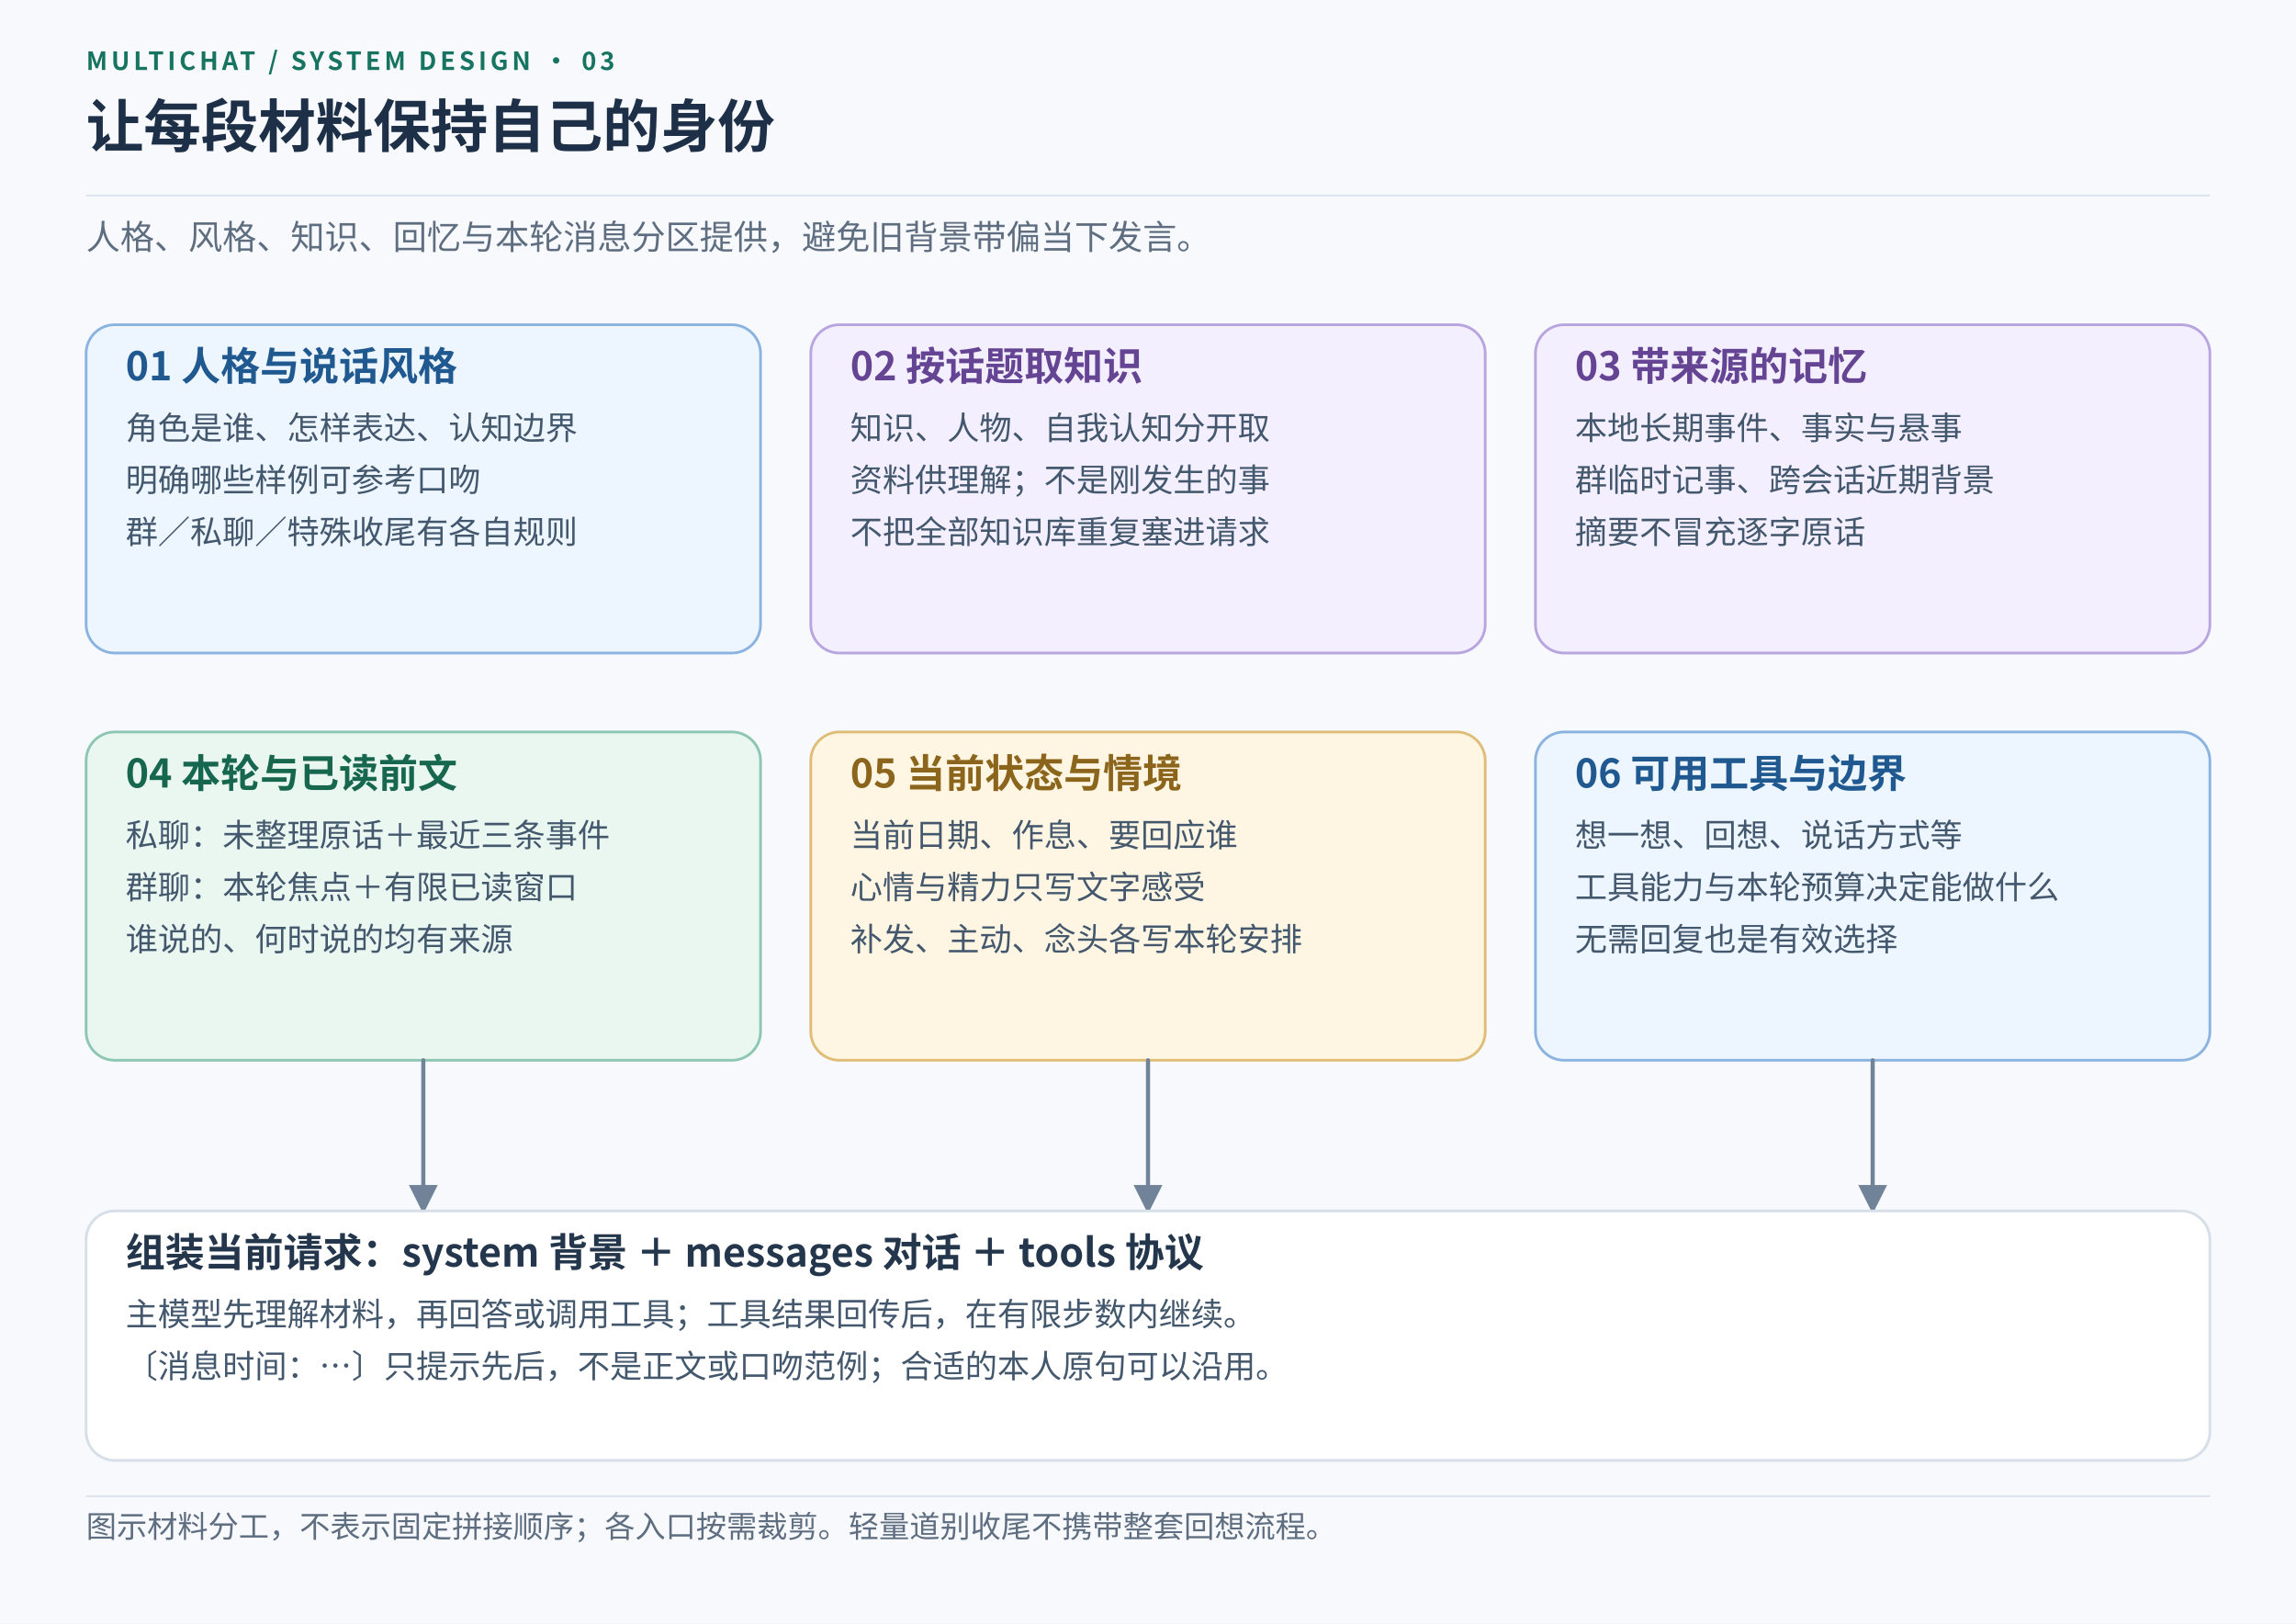
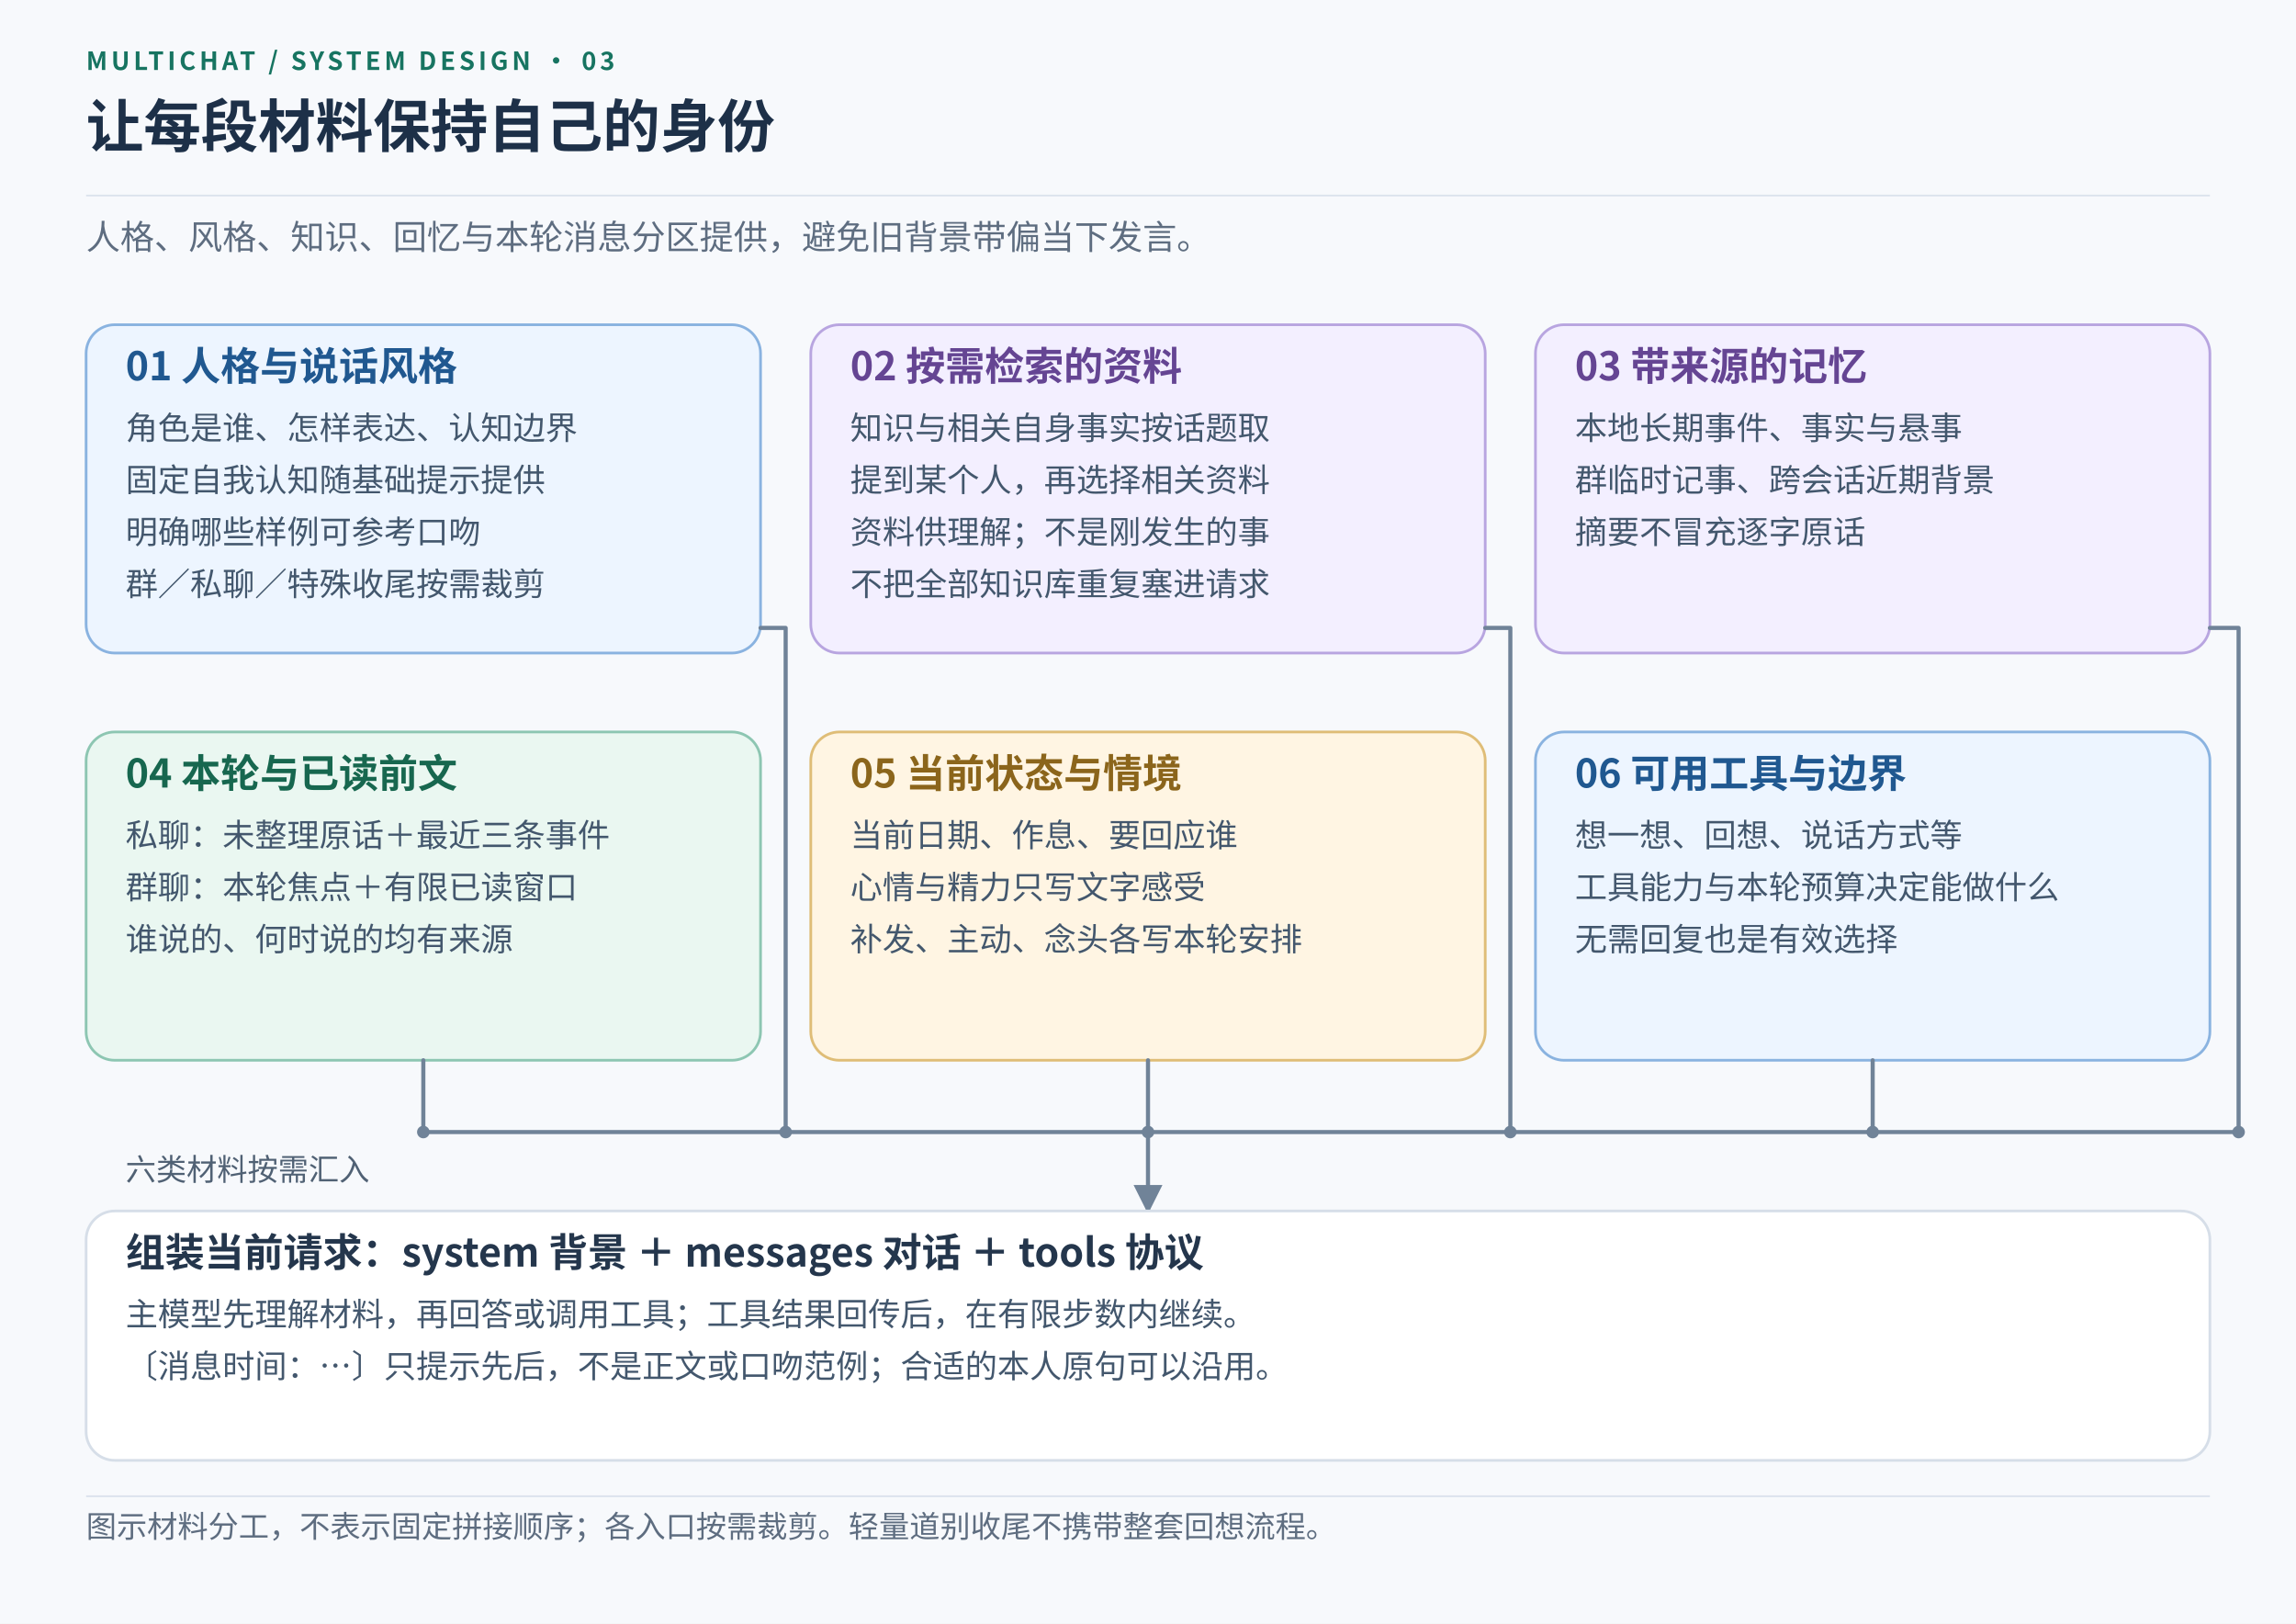
<svg xmlns="http://www.w3.org/2000/svg" width="1280" height="905" viewBox="0 0 1280 905" role="img" aria-labelledby="title desc">
  <defs>
    <marker id="arrow" viewBox="0 0 10 10" refX="9" refY="5" markerWidth="7" markerHeight="7" orient="auto-start-reverse">
      <path d="M 0 0 L 10 5 L 0 10 z" fill="#708398" />
    </marker>
  </defs>
-   <style>text {font-family: "Microsoft YaHei", "PingFang SC", "Noto Sans CJK SC", sans-serif;} .edge {fill:none;stroke:#708398;stroke-width:2.3;stroke-linecap:round;stroke-linejoin:round;marker-end:url(#arrow);} .soft {fill:#5e6d80;} .label {font-size:17px;fill:#506174;} </style>
+   <style>text {font-family: "Microsoft YaHei", "PingFang SC", "Noto Sans CJK SC", sans-serif;} .edge, .feed {fill:none;stroke:#708398;stroke-width:2.3;stroke-linecap:round;stroke-linejoin:round;} .edge {marker-end:url(#arrow);} .soft {fill:#5e6d80;} .label {font-size:17px;fill:#506174;} </style>
  <rect width="1280" height="905" fill="#f7f9fc" />
  <path d="M 48 109 H 1232" stroke="#dce3ed" />
  <text x="48" y="39" font-size="14" font-weight="700" fill="#177461" letter-spacing="2">MULTICHAT / SYSTEM DESIGN · 03</text>
  <text x="48" y="82" font-size="32" font-weight="700" fill="#1d3048">让每段材料保持自己的身份</text>
  <text x="48" y="139" font-size="19" fill="#5e6d80">人格、风格、知识、回忆与本轮消息分区提供，避免旧背景带偏当下发言。</text>
  <rect x="48" y="181" width="376" height="183" rx="16" fill="#edf5ff" stroke="#8ab3e0" stroke-width="1.5" />
  <text x="70" y="212" font-size="22" font-weight="700" fill="#205890">01 人格与说话风格</text>
  <text x="70" y="245" font-size="18" font-weight="400" fill="#43576d">角色是谁、怎样表达、认知边界</text>
-   <text x="70" y="274" font-size="18" font-weight="400" fill="#43576d">明确哪些样例可参考口吻</text>
-   <text x="70" y="303" font-size="18" font-weight="400" fill="#43576d">群／私聊／特殊收尾有各自规则</text>
+   <text x="70" y="274" font-size="18" font-weight="400" fill="#43576d">固定自我认知随基础提示提供</text>
+   <text x="70" y="303" font-size="18" font-weight="400" fill="#43576d">明确哪些样例可参考口吻</text>
+   <text x="70" y="332" font-size="18" font-weight="400" fill="#43576d">群／私聊／特殊收尾按需裁剪</text>
  <rect x="452" y="181" width="376" height="183" rx="16" fill="#f3efff" stroke="#b8a5e0" stroke-width="1.5" />
-   <text x="474" y="212" font-size="22" font-weight="700" fill="#654593">02 按话题取知识</text>
-   <text x="474" y="245" font-size="18" font-weight="400" fill="#43576d">知识、人物、自我认知分开取</text>
-   <text x="474" y="274" font-size="18" font-weight="400" fill="#43576d">资料供理解；不是刚发生的事</text>
-   <text x="474" y="303" font-size="18" font-weight="400" fill="#43576d">不把全部知识库重复塞进请求</text>
+   <text x="474" y="212" font-size="22" font-weight="700" fill="#654593">02 按需检索的资料</text>
+   <text x="474" y="245" font-size="18" font-weight="400" fill="#43576d">知识与相关自身事实按话题取</text>
+   <text x="474" y="274" font-size="18" font-weight="400" fill="#43576d">提到某个人，再选择相关资料</text>
+   <text x="474" y="303" font-size="18" font-weight="400" fill="#43576d">资料供理解；不是刚发生的事</text>
+   <text x="474" y="332" font-size="18" font-weight="400" fill="#43576d">不把全部知识库重复塞进请求</text>
  <rect x="856" y="181" width="376" height="183" rx="16" fill="#f3efff" stroke="#b8a5e0" stroke-width="1.5" />
  <text x="878" y="212" font-size="22" font-weight="700" fill="#654593">03 带来源的记忆</text>
  <text x="878" y="245" font-size="18" font-weight="400" fill="#43576d">本地长期事件、事实与悬事</text>
  <text x="878" y="274" font-size="18" font-weight="400" fill="#43576d">群临时记事、跨会话近期背景</text>
  <text x="878" y="303" font-size="18" font-weight="400" fill="#43576d">摘要不冒充逐字原话</text>
  <rect x="48" y="408" width="376" height="183" rx="16" fill="#eaf7f1" stroke="#8dc6b2" stroke-width="1.5" />
  <text x="70" y="439" font-size="22" font-weight="700" fill="#17674f">04 本轮与已读前文</text>
  <text x="70" y="472" font-size="18" font-weight="400" fill="#43576d">私聊：未整理原话＋最近三条事件</text>
  <text x="70" y="501" font-size="18" font-weight="400" fill="#43576d">群聊：本轮焦点＋有限已读窗口</text>
  <text x="70" y="530" font-size="18" font-weight="400" fill="#43576d">谁说的、何时说的均有来源</text>
  <rect x="452" y="408" width="376" height="183" rx="16" fill="#fff5e3" stroke="#dfbd77" stroke-width="1.5" />
  <text x="474" y="439" font-size="22" font-weight="700" fill="#8b651b">05 当前状态与情境</text>
  <text x="474" y="472" font-size="18" font-weight="400" fill="#43576d">当前日期、作息、要回应谁</text>
  <text x="474" y="501" font-size="18" font-weight="400" fill="#43576d">心情与精力只写文字感受</text>
  <text x="474" y="530" font-size="18" font-weight="400" fill="#43576d">补发、主动、念头各写本轮安排</text>
  <rect x="856" y="408" width="376" height="183" rx="16" fill="#edf5ff" stroke="#8ab3e0" stroke-width="1.5" />
  <text x="878" y="439" font-size="22" font-weight="700" fill="#205890">06 可用工具与边界</text>
  <text x="878" y="472" font-size="18" font-weight="400" fill="#43576d">想一想、回想、说话方式等</text>
  <text x="878" y="501" font-size="18" font-weight="400" fill="#43576d">工具能力与本轮预算决定能做什么</text>
  <text x="878" y="530" font-size="18" font-weight="400" fill="#43576d">无需回复也是有效选择</text>
-   <path d="M 236 591 L 236 675" class="edge" />
-   <path d="M 640 591 L 640 675" class="edge" />
-   <path d="M 1044 591 L 1044 675" class="edge" />
+   <path d="M 424 350 H 438 V 631" class="feed" />
+   <path d="M 828 350 H 842 V 631" class="feed" />
+   <path d="M 1232 350 H 1248 V 631" class="feed" />
+   <path d="M 236 591 V 631 M 640 591 V 631 M 1044 591 V 631" class="feed" />
+   <path d="M 236 631 H 1248" class="feed" />
+   <g fill="#708398">
+     <circle cx="236" cy="631" r="3.5" />
+     <circle cx="438" cy="631" r="3.5" />
+     <circle cx="640" cy="631" r="3.5" />
+     <circle cx="842" cy="631" r="3.5" />
+     <circle cx="1044" cy="631" r="3.5" />
+     <circle cx="1248" cy="631" r="3.5" />
+   </g>
+   <text x="70" y="658" class="label">六类材料按需汇入</text>
+   <path d="M 640 631 V 675" class="edge" />
  <rect x="48" y="675" width="1184" height="139" rx="16" fill="#ffffff" stroke="#d6dee8" stroke-width="1.5" />
  <text x="70" y="706" font-size="22" font-weight="700" fill="#24364c">组装当前请求：system 背景 ＋ messages 对话 ＋ tools 协议</text>
  <text x="70" y="739" font-size="18" font-weight="400" fill="#43576d">主模型先理解材料，再回答或调用工具；工具结果回传后，在有限步数内继续。</text>
  <text x="70" y="768" font-size="18" font-weight="400" fill="#43576d">〔消息时间：…〕只提示先后，不是正文或口吻范例；合适的本人原句可以沿用。</text>
  <path d="M 48 834 H 1232" stroke="#dce3ed" />
  <text x="48" y="857" font-size="17" font-weight="400" fill="#5e6d80">图示材料分工，不表示固定拼接顺序；各入口按需裁剪。轻量道别收尾不携带整套回想流程。</text>
</svg>
